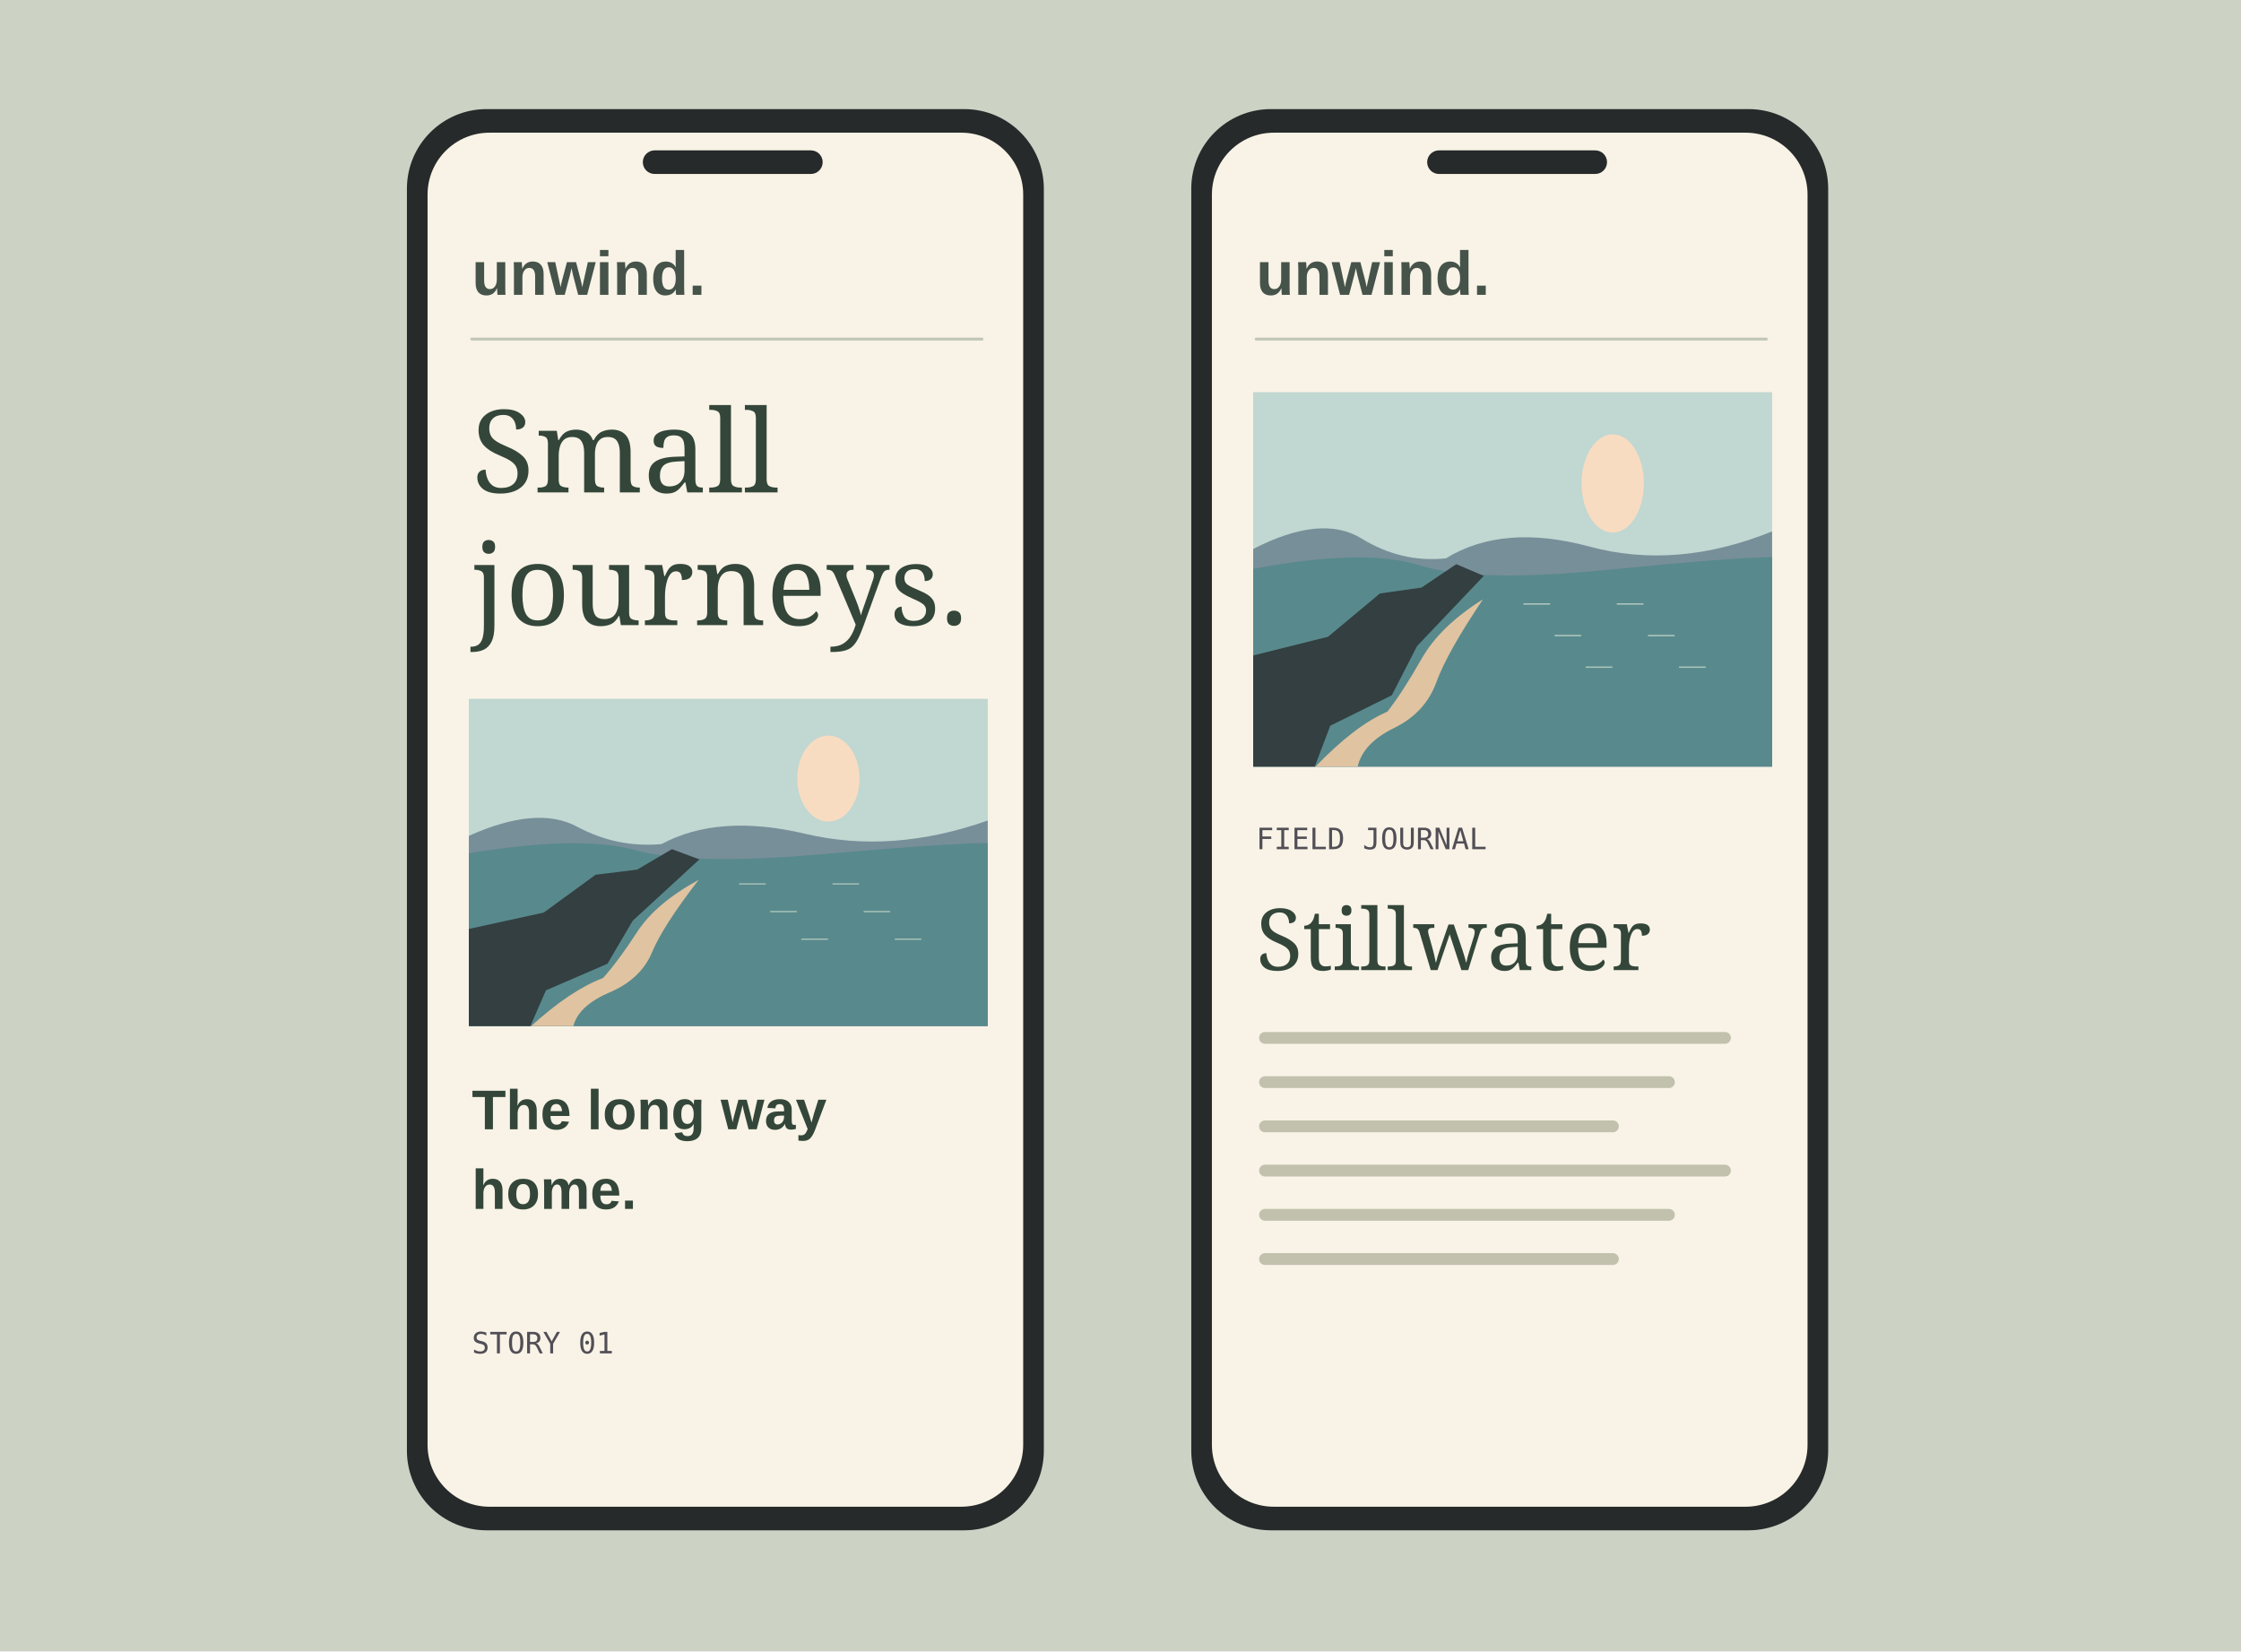
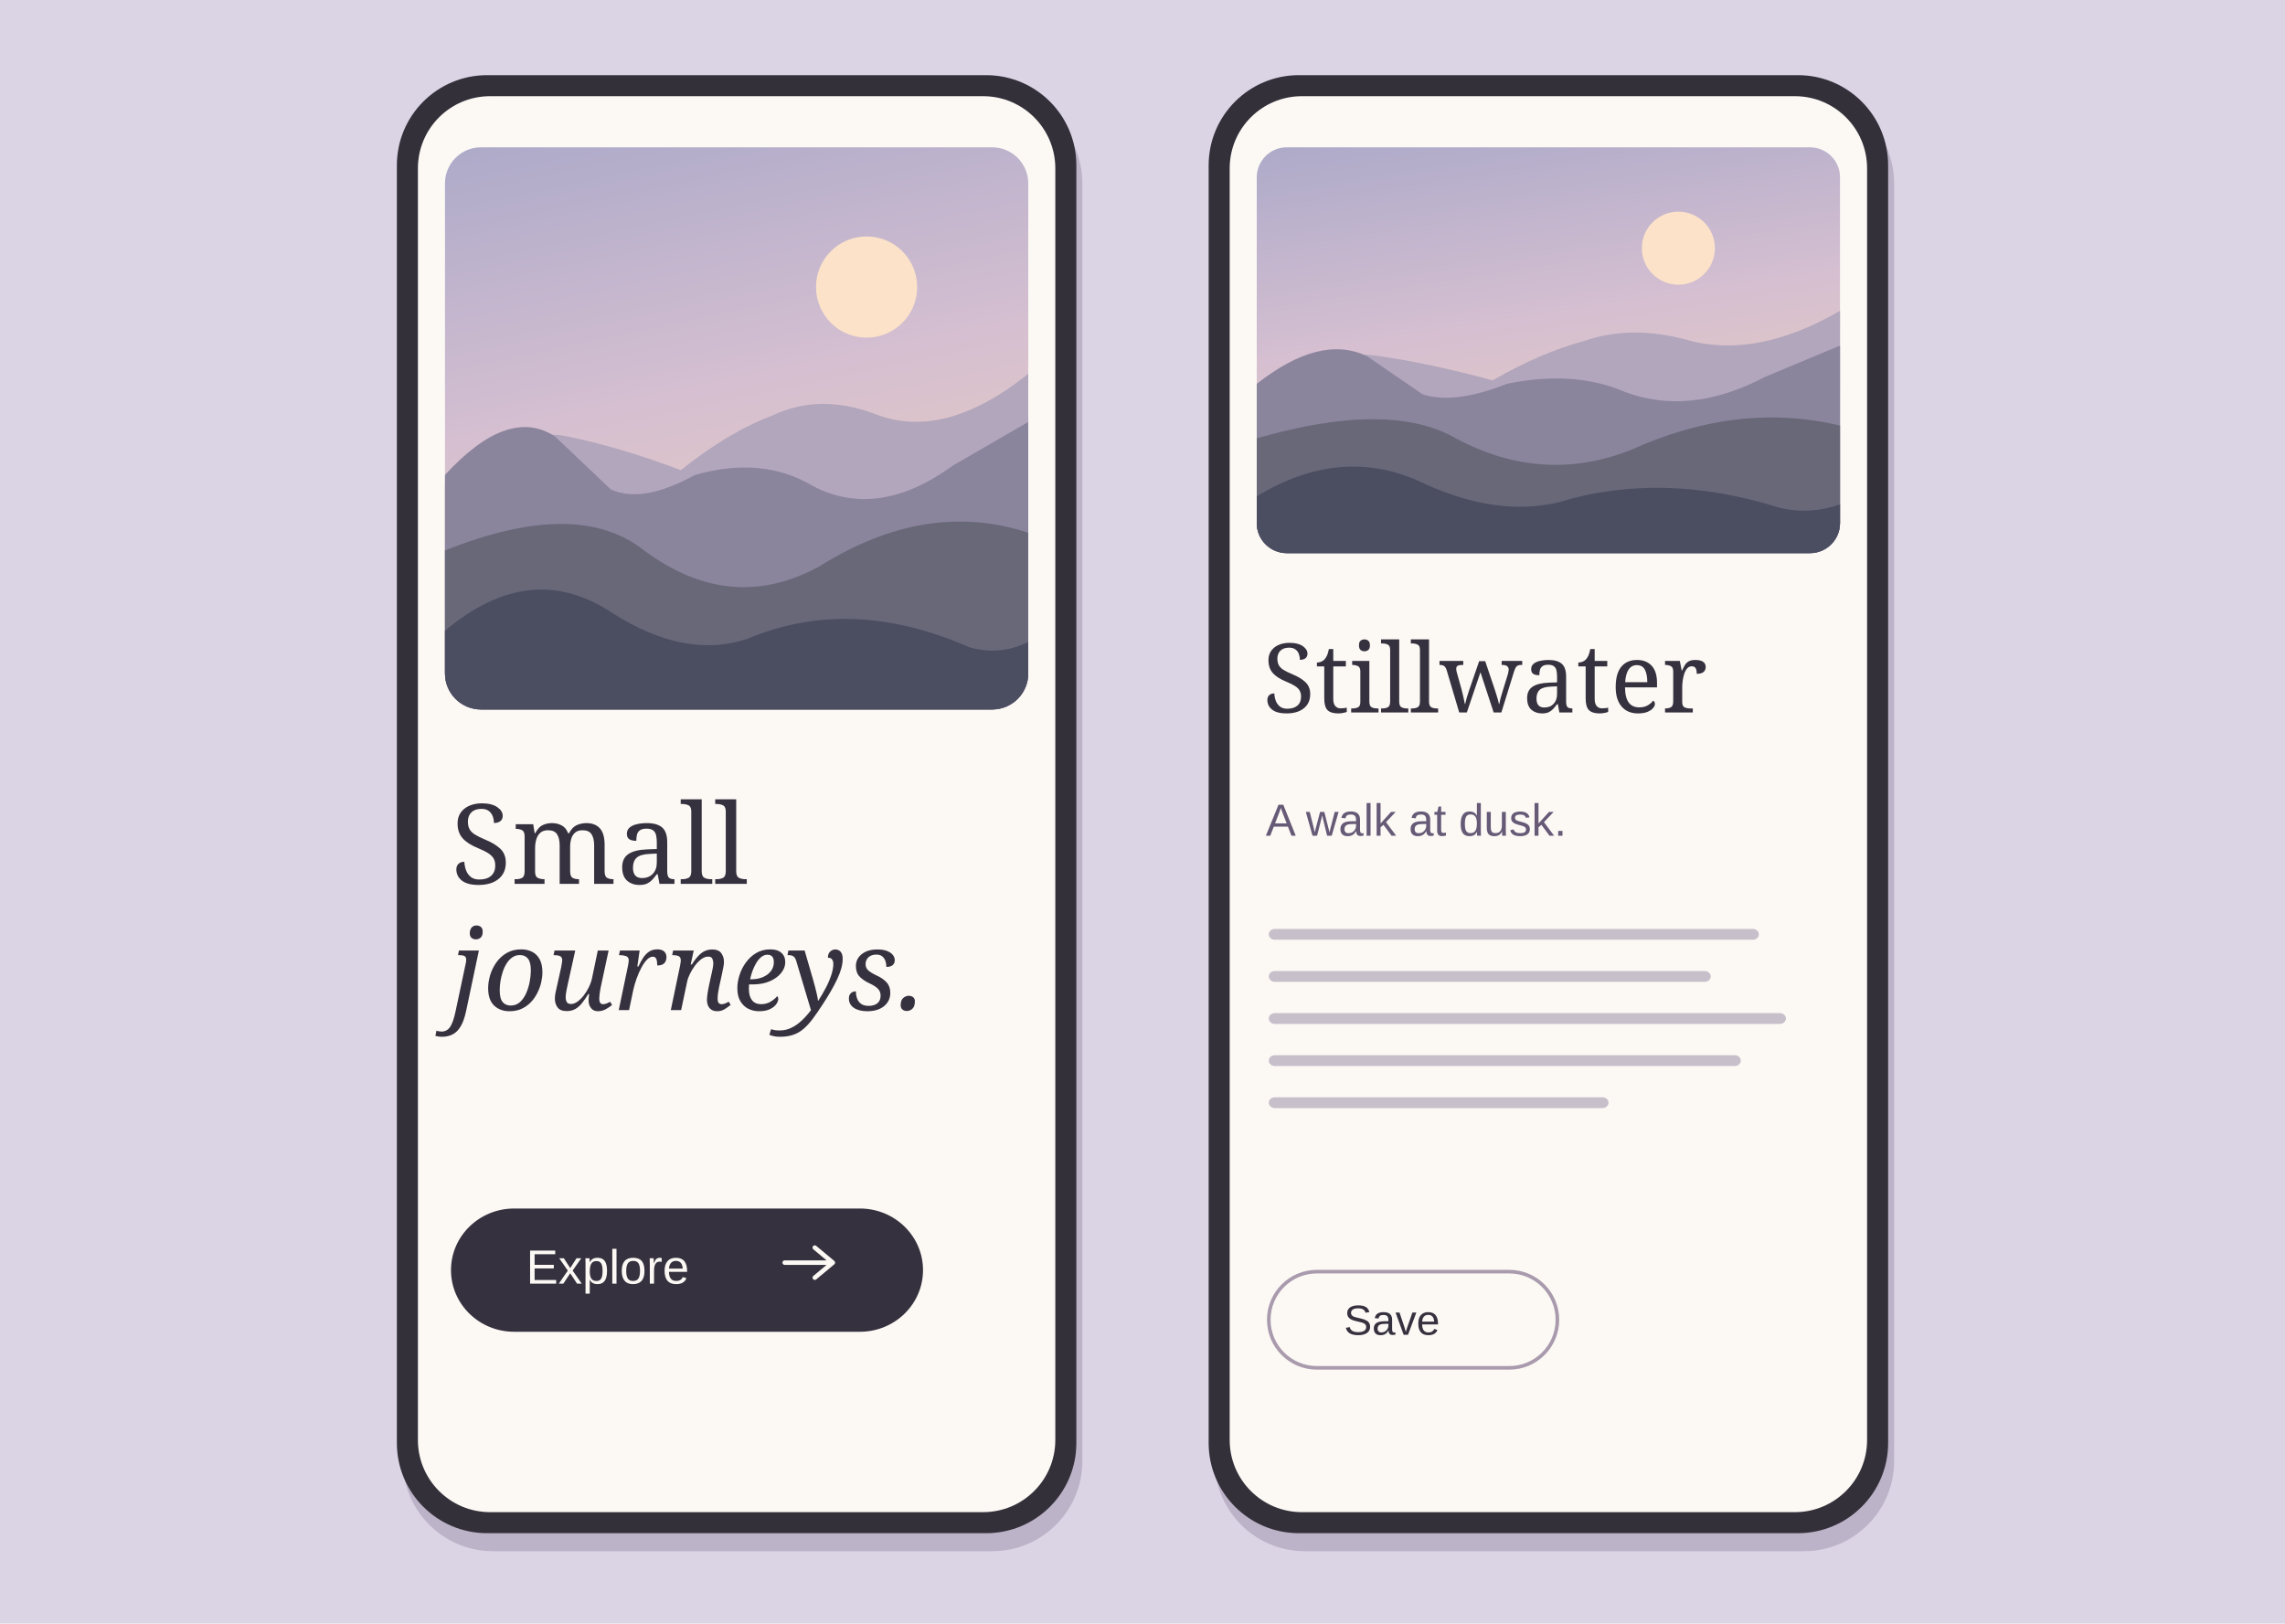
- <svg xmlns="http://www.w3.org/2000/svg" viewBox="0 0 760 560" width="760" height="560">
-   <rect x="0" y="0" width="760" height="560" rx="0" fill="#ccd3c5" />
-   <rect x="138" y="37" width="216" height="482" rx="27" fill="#272a2a" />
-   <rect x="145" y="45" width="202" height="466" rx="21" fill="#f8f3e6" />
-   <rect x="218" y="51" width="61" height="8" rx="4" fill="#272a2a" />
-   <text x="160" y="100" font-family="Arial, Helvetica, sans-serif" font-size="21" font-weight="700" fill="#46534a">unwind.</text>
-   <path d="M160 115L333 115" fill="none" stroke="#c3c7b5" stroke-width="1" stroke-linecap="round" stroke-linejoin="round" />
-   <text x="160" y="167" font-family="Georgia, serif" font-size="39" font-weight="400" fill="#34463a">Small</text>
-   <text x="160" y="212" font-family="Georgia, serif" font-size="38" font-weight="400" fill="#34463a">journeys.</text>
-   <g transform="translate(159 237) scale(0.2514 0.3469)">
-     <rect x="0" y="0" width="700" height="320" rx="0" fill="#c1d7d1" />
-     <circle cx="485" cy="78" r="42" fill="#f8dcc1" />
-     <path d="M0 134Q92 104 146 125T260 142Q337 112 454 132T700 119V320H0Z" fill="#778f99" stroke="none" stroke-width="1" stroke-linecap="round" stroke-linejoin="round" />
-     <path d="M0 151Q150 133 225 148T475 152 700 141V320H0Z" fill="#58898d" stroke="none" stroke-width="1" stroke-linecap="round" stroke-linejoin="round" />
-     <path d="M0 320V225L101 209 171 172 227 167 274 147 311 157 221 217 187 259 104 285 83 320Z" fill="#333f40" stroke="none" stroke-width="1" stroke-linecap="round" stroke-linejoin="round" />
-     <path d="M84 320Q137 285 181 273Q202 256 227 228T310 177Q262 222 247 248T190 287 141 320Z" fill="#e0c3a0" stroke="none" stroke-width="1" stroke-linecap="round" stroke-linejoin="round" />
-     <path d="M365 181L400 181" fill="none" stroke="#acc6bb" stroke-width="1.2" stroke-linecap="round" stroke-linejoin="round" />
-     <path d="M407 208L442 208" fill="none" stroke="#acc6bb" stroke-width="1.2" stroke-linecap="round" stroke-linejoin="round" />
-     <path d="M449 235L484 235" fill="none" stroke="#acc6bb" stroke-width="1.2" stroke-linecap="round" stroke-linejoin="round" />
-     <path d="M491 181L526 181" fill="none" stroke="#acc6bb" stroke-width="1.2" stroke-linecap="round" stroke-linejoin="round" />
-     <path d="M533 208L568 208" fill="none" stroke="#acc6bb" stroke-width="1.2" stroke-linecap="round" stroke-linejoin="round" />
-     <path d="M575 235L610 235" fill="none" stroke="#acc6bb" stroke-width="1.2" stroke-linecap="round" stroke-linejoin="round" />
+ <svg xmlns="http://www.w3.org/2000/svg" viewBox="0 0 760 540" width="760" height="540">
+   <defs>
+     <linearGradient id="sky" x1="0" y1="0" x2=".22" y2="1">
+       <stop stop-color="#adaac9" />
+       <stop offset=".5" stop-color="#d5bfd1" />
+       <stop offset="1" stop-color="#edcfb9" />
+     </linearGradient>
+     <clipPath id="p1">
+       <rect x="148" y="49" width="194" height="187" rx="12" fill="white" />
+     </clipPath>
+     <clipPath id="p2">
+       <rect x="418" y="49" width="194" height="135" rx="10" fill="white" />
+     </clipPath>
+   </defs>
+   <rect x="0" y="0" width="760" height="540" rx="0" fill="#dbd4e5" />
+   <rect x="134" y="31" width="226" height="485" rx="30" fill="#bcb3c8" />
+   <rect x="132" y="25" width="226" height="485" rx="30" fill="#34303a" />
+   <rect x="139" y="32" width="212" height="471" rx="24" fill="#fcf9f5" />
+   <rect x="404" y="31" width="226" height="485" rx="30" fill="#bcb3c8" />
+   <rect x="402" y="25" width="226" height="485" rx="30" fill="#34303a" />
+   <rect x="409" y="32" width="212" height="471" rx="24" fill="#fcf9f5" />
+   <g clip-path="url(#p1)">
+     <g transform="translate(148 49) scale(0.277143 0.534286)">
+       <rect x="0" y="0" width="700" height="350" rx="0" fill="url(#sky)" />
+       <ellipse cx="506" cy="87" rx="60.727" ry="31.500" fill="#fbe2c9" />
+       <path d="M0 210Q82 173 147 180T283 201Q341 177 393 167Q449 153 516 166Q599 183 700 141V350H0Z" fill="#b2a6bc" stroke="none" stroke-width="1" stroke-linecap="round" stroke-linejoin="round" />
+       <path d="M0 204Q76 161 132 180L199 213Q237 222 300 204Q381 192 442 211Q520 232 610 198L700 171V350H0Z" fill="#8b849d" stroke="none" stroke-width="1" stroke-linecap="round" stroke-linejoin="round" />
+       <path d="M0 251Q159 218 239 251Q343 291 449 261Q578 219 700 240V350H0Z" fill="#686878" stroke="none" stroke-width="1" stroke-linecap="round" stroke-linejoin="round" />
+       <path d="M0 301Q103 256 201 290Q289 319 363 306Q487 279 628 311Q664 317 700 308V350H0Z" fill="#4b4d61" stroke="none" stroke-width="1" stroke-linecap="round" stroke-linejoin="round" />
+     </g>
  </g>
-   <text x="160" y="383" font-family="Arial, Helvetica, sans-serif" font-size="19" font-weight="600" fill="#34463a">The long way</text>
-   <text x="160" y="410" font-family="Arial, Helvetica, sans-serif" font-size="19" font-weight="600" fill="#34463a">home.</text>
-   <text x="160" y="459" font-family="monospace" font-size="10" font-weight="500" fill="#514e56">STORY   01</text>
-   <rect x="404" y="37" width="216" height="482" rx="27" fill="#272a2a" />
-   <rect x="411" y="45" width="202" height="466" rx="21" fill="#f8f3e6" />
-   <rect x="484" y="51" width="61" height="8" rx="4" fill="#272a2a" />
-   <text x="426" y="100" font-family="Arial, Helvetica, sans-serif" font-size="21" font-weight="700" fill="#46534a">unwind.</text>
-   <path d="M426 115L599 115" fill="none" stroke="#c3c7b5" stroke-width="1" stroke-linecap="round" stroke-linejoin="round" />
-   <g transform="translate(425 133) scale(0.2514 0.3969)">
-     <rect x="0" y="0" width="700" height="320" rx="0" fill="#c1d7d1" />
-     <circle cx="485" cy="78" r="42" fill="#f8dcc1" />
-     <path d="M0 134Q92 104 146 125T260 142Q337 112 454 132T700 119V320H0Z" fill="#778f99" stroke="none" stroke-width="1" stroke-linecap="round" stroke-linejoin="round" />
-     <path d="M0 151Q150 133 225 148T475 152 700 141V320H0Z" fill="#58898d" stroke="none" stroke-width="1" stroke-linecap="round" stroke-linejoin="round" />
-     <path d="M0 320V225L101 209 171 172 227 167 274 147 311 157 221 217 187 259 104 285 83 320Z" fill="#333f40" stroke="none" stroke-width="1" stroke-linecap="round" stroke-linejoin="round" />
-     <path d="M84 320Q137 285 181 273Q202 256 227 228T310 177Q262 222 247 248T190 287 141 320Z" fill="#e0c3a0" stroke="none" stroke-width="1" stroke-linecap="round" stroke-linejoin="round" />
-     <path d="M365 181L400 181" fill="none" stroke="#acc6bb" stroke-width="1.2" stroke-linecap="round" stroke-linejoin="round" />
-     <path d="M407 208L442 208" fill="none" stroke="#acc6bb" stroke-width="1.2" stroke-linecap="round" stroke-linejoin="round" />
-     <path d="M449 235L484 235" fill="none" stroke="#acc6bb" stroke-width="1.2" stroke-linecap="round" stroke-linejoin="round" />
-     <path d="M491 181L526 181" fill="none" stroke="#acc6bb" stroke-width="1.2" stroke-linecap="round" stroke-linejoin="round" />
-     <path d="M533 208L568 208" fill="none" stroke="#acc6bb" stroke-width="1.2" stroke-linecap="round" stroke-linejoin="round" />
-     <path d="M575 235L610 235" fill="none" stroke="#acc6bb" stroke-width="1.2" stroke-linecap="round" stroke-linejoin="round" />
+   <text x="150" y="294" font-family="Georgia, serif" font-size="37" font-weight="400" fill="#36313e">Small</text>
+   <text x="150" y="336" font-family="Georgia, serif" font-size="37" font-weight="400" fill="#36313e" font-style="italic">journeys.</text>
+   <rect x="150" y="402" width="157" height="41" rx="21" fill="#36313e" />
+   <text x="175" y="427" font-family="Arial, Helvetica, sans-serif" font-size="16" font-weight="400" fill="#fcf9f5">Explore</text>
+   <path d="M261 420h16m-6-5 6 5-6 5" fill="none" stroke="#fcf9f5" stroke-width="1.5" stroke-linecap="round" stroke-linejoin="round" />
+   <g clip-path="url(#p2)">
+     <g transform="translate(418 49) scale(0.277143 0.385714)">
+       <rect x="0" y="0" width="700" height="350" rx="0" fill="url(#sky)" />
+       <ellipse cx="506" cy="87" rx="43.840" ry="31.500" fill="#fbe2c9" />
+       <path d="M0 210Q82 173 147 180T283 201Q341 177 393 167Q449 153 516 166Q599 183 700 141V350H0Z" fill="#b2a6bc" stroke="none" stroke-width="1" stroke-linecap="round" stroke-linejoin="round" />
+       <path d="M0 204Q76 161 132 180L199 213Q237 222 300 204Q381 192 442 211Q520 232 610 198L700 171V350H0Z" fill="#8b849d" stroke="none" stroke-width="1" stroke-linecap="round" stroke-linejoin="round" />
+       <path d="M0 251Q159 218 239 251Q343 291 449 261Q578 219 700 240V350H0Z" fill="#686878" stroke="none" stroke-width="1" stroke-linecap="round" stroke-linejoin="round" />
+       <path d="M0 301Q103 256 201 290Q289 319 363 306Q487 279 628 311Q664 317 700 308V350H0Z" fill="#4b4d61" stroke="none" stroke-width="1" stroke-linecap="round" stroke-linejoin="round" />
+     </g>
  </g>
-   <text x="426" y="288" font-family="monospace" font-size="10" font-weight="500" fill="#514e56">FIELD JOURNAL</text>
-   <text x="426" y="329" font-family="Georgia, serif" font-size="29" font-weight="400" fill="#34463a">Stillwater</text>
-   <rect x="427" y="350" width="160" height="4" rx="2" fill="#c1c1ad" />
-   <rect x="427" y="365" width="141" height="4" rx="2" fill="#c1c1ad" />
-   <rect x="427" y="380" width="122" height="4" rx="2" fill="#c1c1ad" />
-   <rect x="427" y="395" width="160" height="4" rx="2" fill="#c1c1ad" />
-   <rect x="427" y="410" width="141" height="4" rx="2" fill="#c1c1ad" />
-   <rect x="427" y="425" width="122" height="4" rx="2" fill="#c1c1ad" />
+   <text x="420" y="237" font-family="Georgia, serif" font-size="32" font-weight="400" fill="#36313e">Stillwater</text>
+   <text x="421" y="278" font-family="Arial, Helvetica, sans-serif" font-size="15" font-weight="400" fill="#665a77">A walk at dusk.</text>
+   <rect x="422" y="309" width="163" height="3.6" rx="2" fill="#c7bfca" />
+   <rect x="422" y="323" width="147" height="3.6" rx="2" fill="#c7bfca" />
+   <rect x="422" y="337" width="172" height="3.6" rx="2" fill="#c7bfca" />
+   <rect x="422" y="351" width="157" height="3.6" rx="2" fill="#c7bfca" />
+   <rect x="422" y="365" width="113" height="3.6" rx="2" fill="#c7bfca" />
+   <rect x="422" y="423" width="96" height="32" rx="16" fill="none" stroke="#a99bad" stroke-width="1.2" />
+   <text x="447" y="444" font-family="Arial, Helvetica, sans-serif" font-size="14" font-weight="400" fill="#36313e">Save</text>
</svg>
